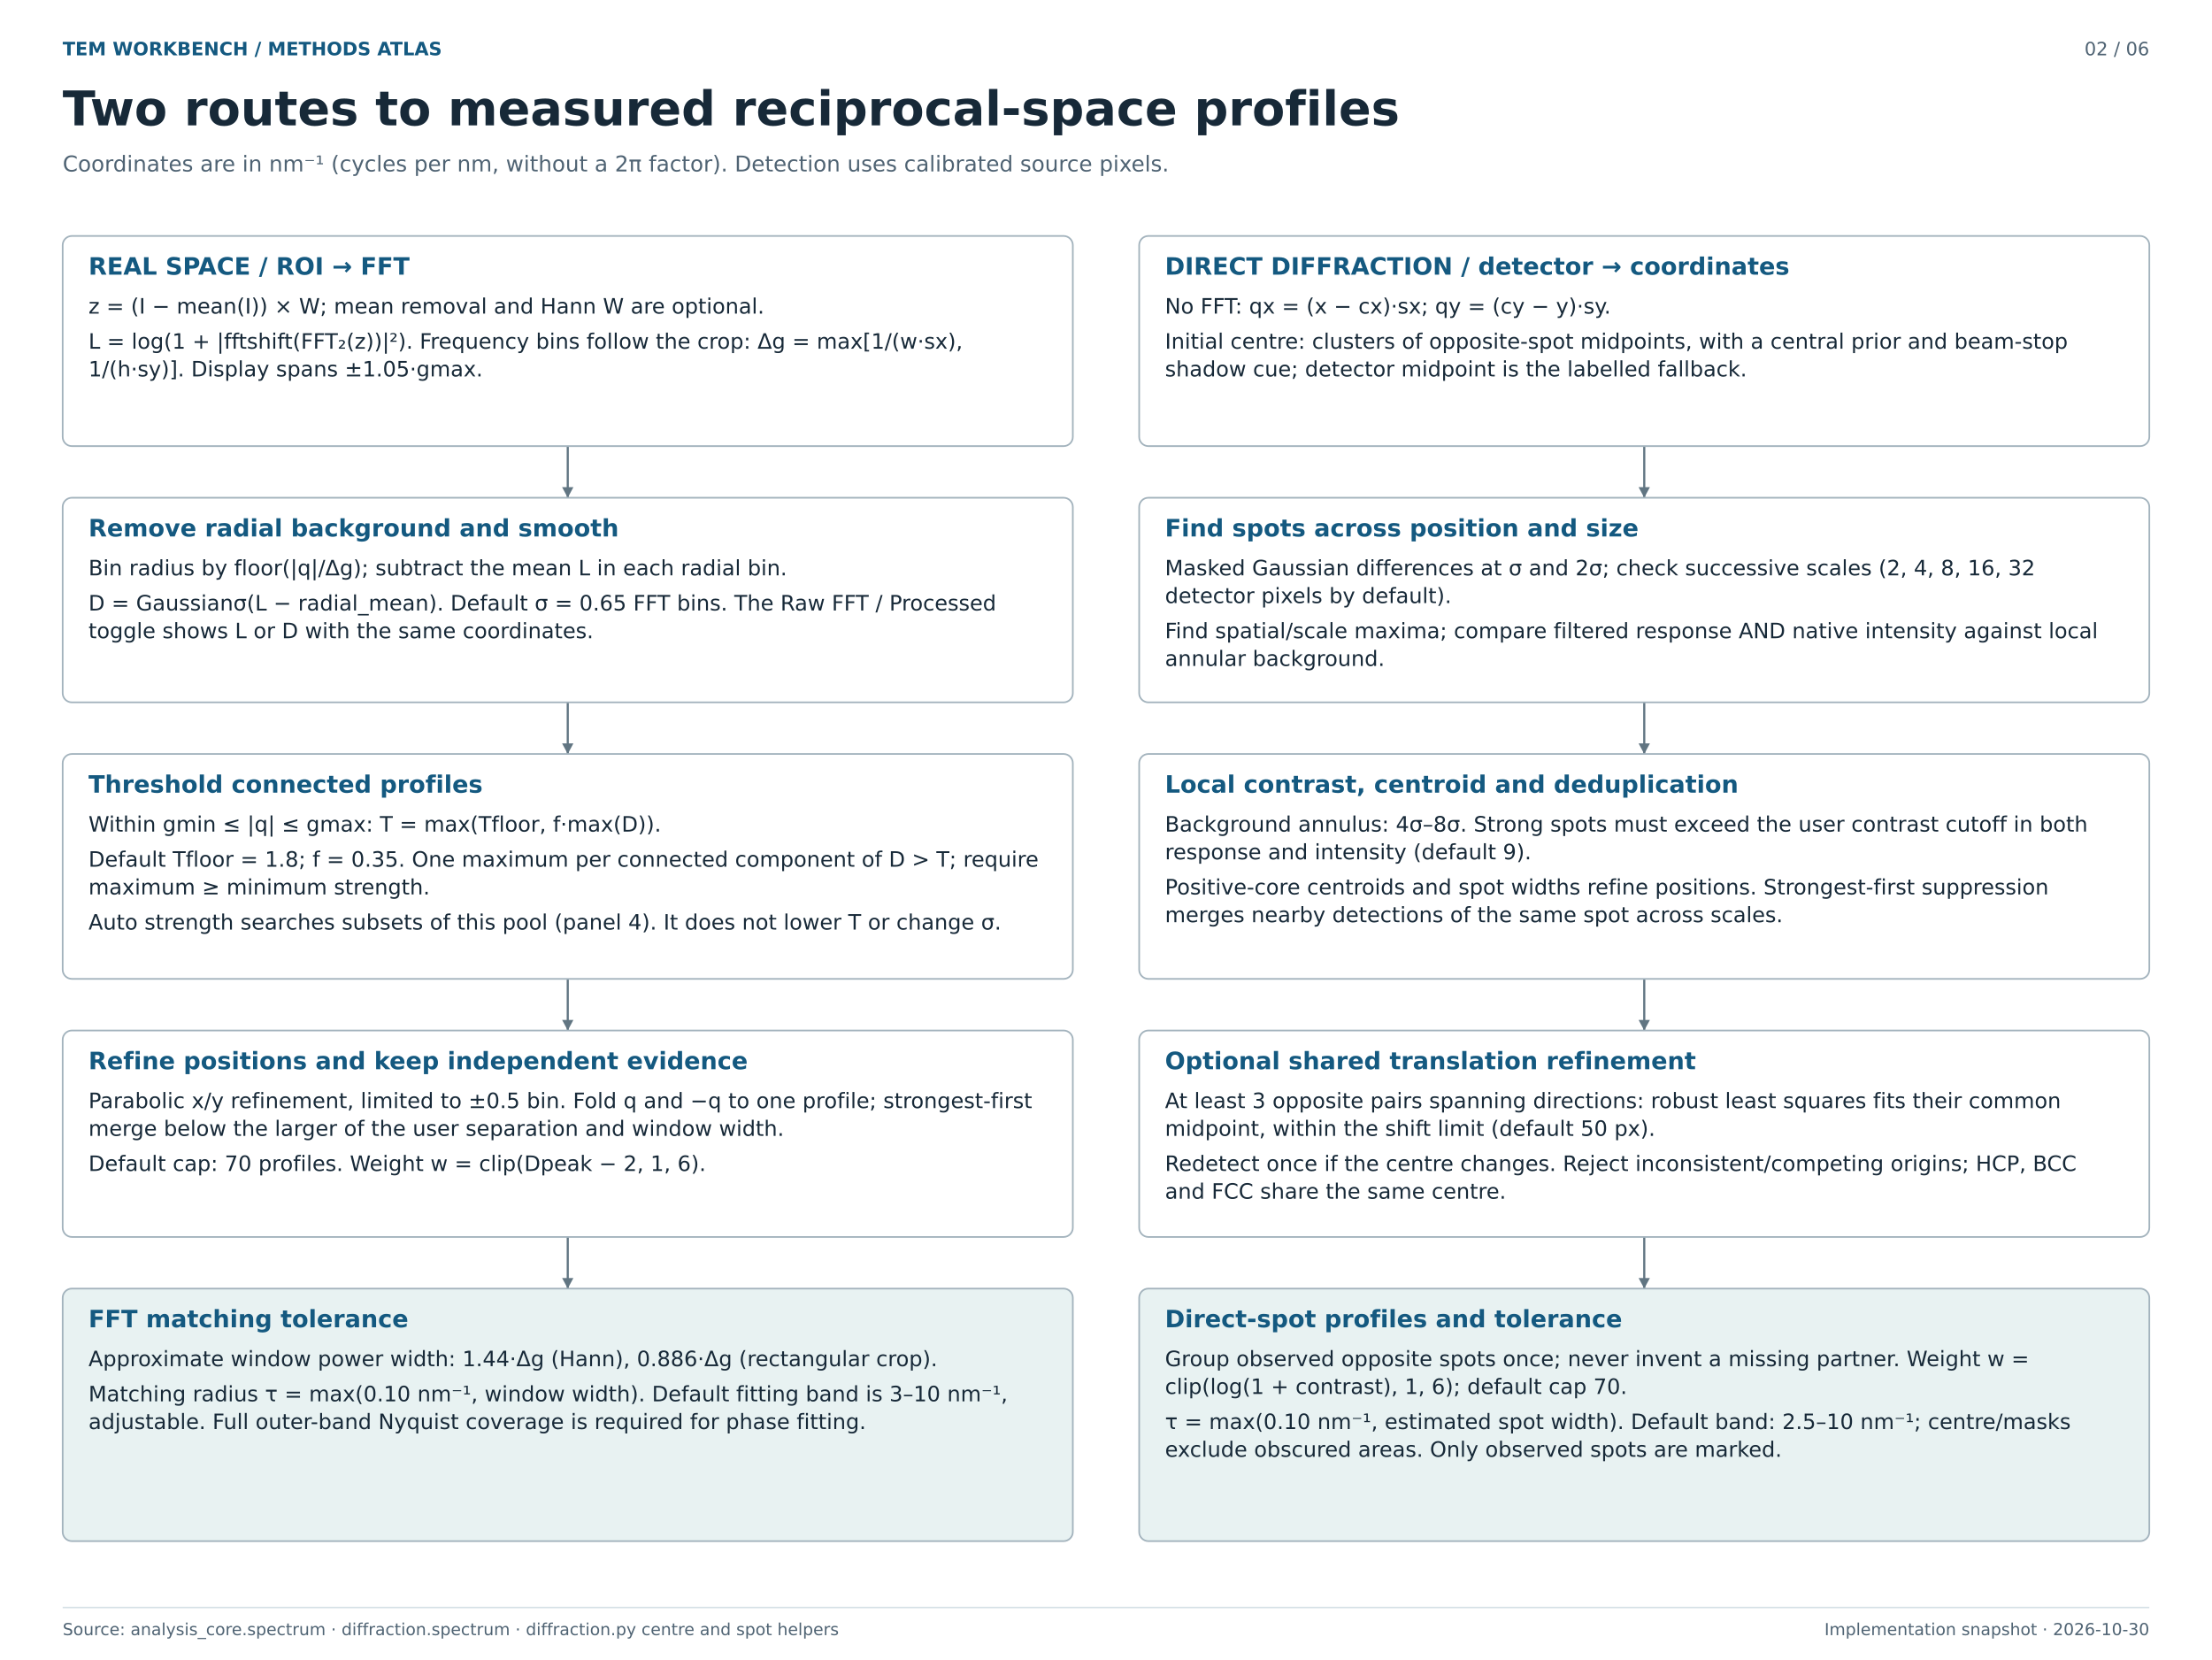
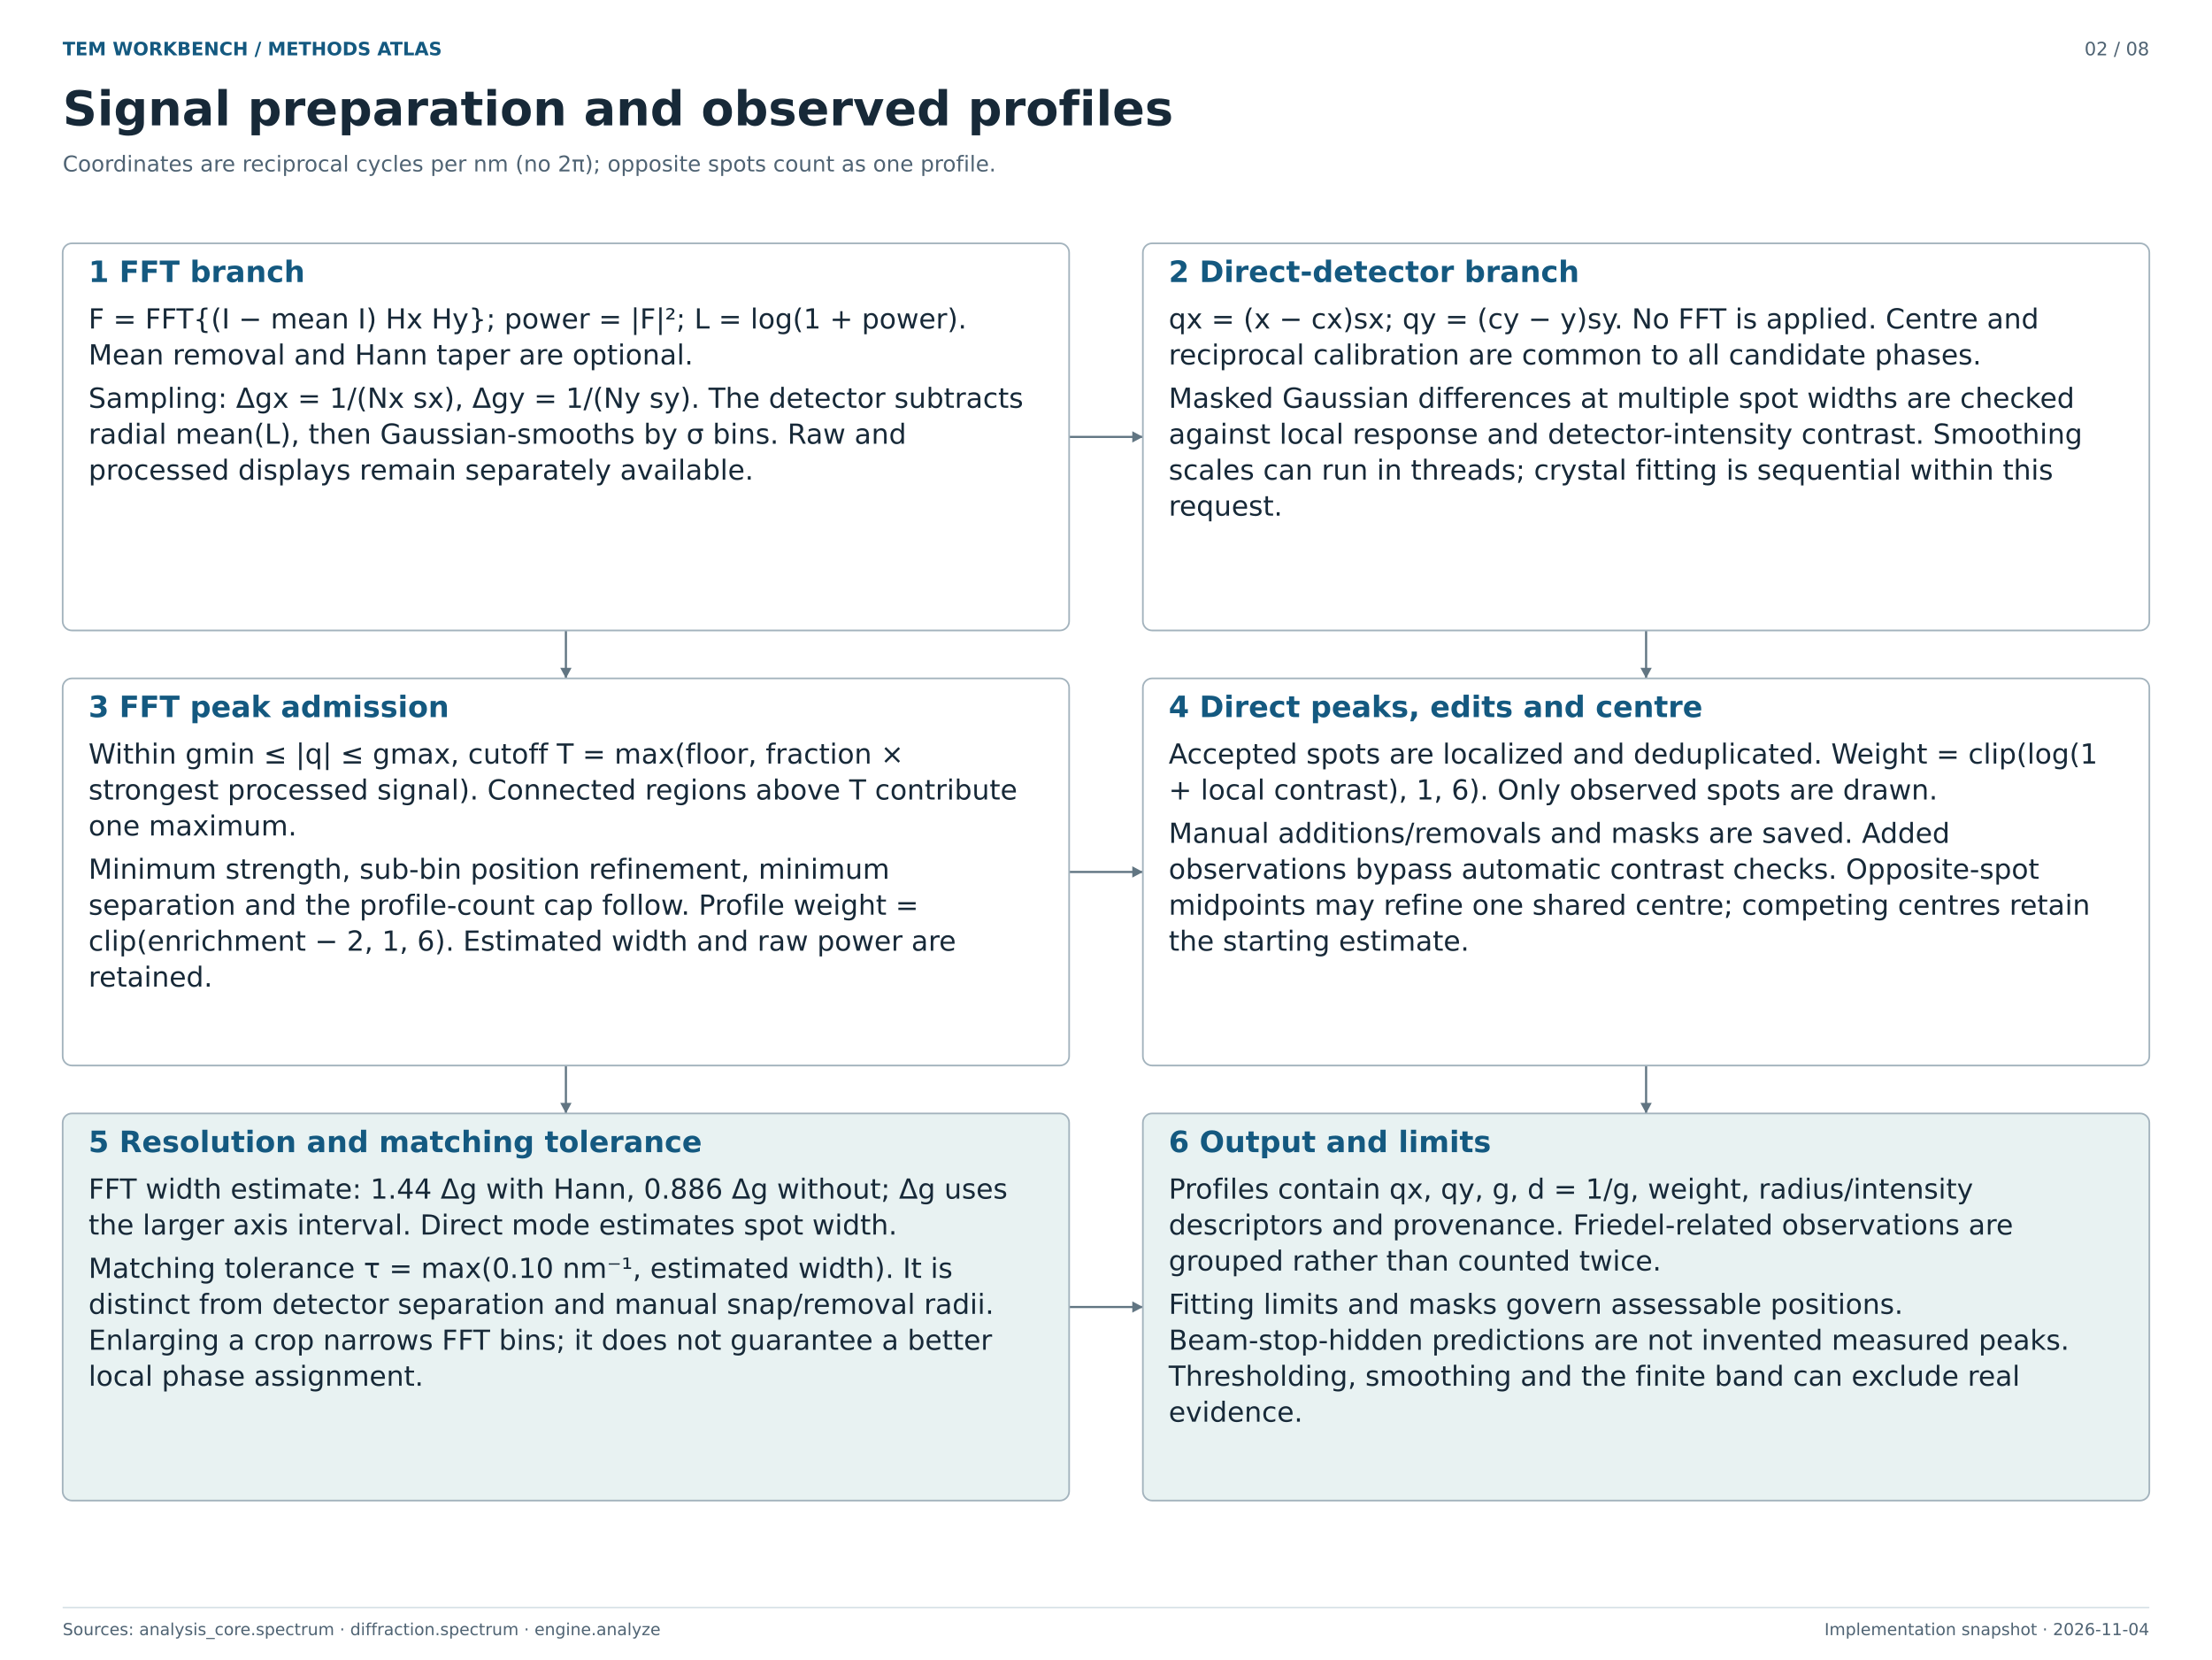
<svg xmlns="http://www.w3.org/2000/svg" width="1200" height="900" preserveAspectRatio="xMinYMin meet" viewBox="0 0 1200 900" version="1.0" fill-rule="evenodd">
  <clipPath id="clip">
    <rect x="0" y="0" width="1200" height="900" />
  </clipPath>
  <g id="group" transform="scale(1,-1) translate(0,-900)" style="clip-path: url(#clip)">
    <g transform="">
      <rect x="0" y="0" width="1200" height="900" style="stroke: rgb(100%,100%,100%); stroke-linecap: butt; stroke-width: 0.9; fill: rgb(100%,100%,100%); fill-rule: evenodd;" />
      <text x="34" y="870" style="font-family: DejaVu Sans, Arial, sans-serif; font-weight: bold; font-size: 10px;fill: rgb(8%,35%,50%); stroke:none;" transform="translate(0,1740) scale(1,-1)">TEM WORKBENCH / METHODS ATLAS</text>
-       <text x="1130.824" y="870" style="font-family: DejaVu Sans, Arial, sans-serif; font-size: 10px;fill: rgb(31%,39%,45%); stroke:none;" transform="translate(0,1740) scale(1,-1)">02 / 06</text>
-       <text x="34" y="832" style="font-family: DejaVu Sans, Arial, sans-serif; font-weight: bold; font-size: 26px;fill: rgb(9%,16%,22%); stroke:none;" transform="translate(0,1664) scale(1,-1)">Two routes to measured reciprocal-space profiles</text>
-       <text x="34" y="807" style="font-family: DejaVu Sans, Arial, sans-serif; font-size: 11.8px;fill: rgb(31%,39%,45%); stroke:none;" transform="translate(0,1614) scale(1,-1)">Coordinates are in nm⁻¹ (cycles per nm, without a 2π factor). Detection uses calibrated source pixels.</text>
-       <polyline points="308 658, 308 630" style="stroke: rgb(38%,46%,51%); stroke-linecap: butt; stroke-width: 1.15; fill: None; fill-rule: evenodd;" />
-       <polygon points="308 630, 304.932 635.73, 311.068 635.73" style="stroke: none; stroke-linecap: butt; stroke-width: 1; fill: rgb(38%,46%,51%); fill-rule: evenodd;" />
-       <polyline points="308 519, 308 491" style="stroke: rgb(38%,46%,51%); stroke-linecap: butt; stroke-width: 1.15; fill: None; fill-rule: evenodd;" />
-       <polygon points="308 491, 304.932 496.73, 311.068 496.73" style="stroke: none; stroke-linecap: butt; stroke-width: 1; fill: rgb(38%,46%,51%); fill-rule: evenodd;" />
-       <polyline points="308 369, 308 341" style="stroke: rgb(38%,46%,51%); stroke-linecap: butt; stroke-width: 1.15; fill: None; fill-rule: evenodd;" />
-       <polygon points="308 341, 304.932 346.73, 311.068 346.73" style="stroke: none; stroke-linecap: butt; stroke-width: 1; fill: rgb(38%,46%,51%); fill-rule: evenodd;" />
-       <polyline points="308 229, 308 201" style="stroke: rgb(38%,46%,51%); stroke-linecap: butt; stroke-width: 1.15; fill: None; fill-rule: evenodd;" />
-       <polygon points="308 201, 304.932 206.73, 311.068 206.73" style="stroke: none; stroke-linecap: butt; stroke-width: 1; fill: rgb(38%,46%,51%); fill-rule: evenodd;" />
-       <polyline points="892 658, 892 630" style="stroke: rgb(38%,46%,51%); stroke-linecap: butt; stroke-width: 1.15; fill: None; fill-rule: evenodd;" />
-       <polygon points="892 630, 888.932 635.73, 895.068 635.73" style="stroke: none; stroke-linecap: butt; stroke-width: 1; fill: rgb(38%,46%,51%); fill-rule: evenodd;" />
-       <polyline points="892 519, 892 491" style="stroke: rgb(38%,46%,51%); stroke-linecap: butt; stroke-width: 1.15; fill: None; fill-rule: evenodd;" />
-       <polygon points="892 491, 888.932 496.73, 895.068 496.73" style="stroke: none; stroke-linecap: butt; stroke-width: 1; fill: rgb(38%,46%,51%); fill-rule: evenodd;" />
-       <polyline points="892 369, 892 341" style="stroke: rgb(38%,46%,51%); stroke-linecap: butt; stroke-width: 1.15; fill: None; fill-rule: evenodd;" />
-       <polygon points="892 341, 888.932 346.73, 895.068 346.73" style="stroke: none; stroke-linecap: butt; stroke-width: 1; fill: rgb(38%,46%,51%); fill-rule: evenodd;" />
-       <polyline points="892 229, 892 201" style="stroke: rgb(38%,46%,51%); stroke-linecap: butt; stroke-width: 1.15; fill: None; fill-rule: evenodd;" />
-       <polygon points="892 201, 888.932 206.73, 895.068 206.73" style="stroke: none; stroke-linecap: butt; stroke-width: 1; fill: rgb(38%,46%,51%); fill-rule: evenodd;" />
-       <rect x="34" y="658" width="548" height="114" rx="5" ry="5" style="stroke: rgb(64%,70%,74%); stroke-linecap: butt; stroke-width: 0.9; fill: rgb(100%,100%,100%); fill-rule: evenodd;" />
-       <text x="48" y="751" style="font-family: DejaVu Sans, Arial, sans-serif; font-weight: bold; font-size: 13px;fill: rgb(8%,35%,50%); stroke:none;" transform="translate(0,1502) scale(1,-1)">REAL SPACE / ROI → FFT</text>
-       <text x="48" y="730.1" style="font-family: DejaVu Sans, Arial, sans-serif; font-size: 11.5px;fill: rgb(9%,16%,22%); stroke:none;" transform="translate(0,1460) scale(1,-1)">z = (I − mean(I)) × W; mean removal and Hann W are optional.</text>
-       <text x="48" y="711.15" style="font-family: DejaVu Sans, Arial, sans-serif; font-size: 11.5px;fill: rgb(9%,16%,22%); stroke:none;" transform="translate(0,1422) scale(1,-1)">L = log(1 + |fftshift(FFT₂(z))|²). Frequency bins follow the crop: Δg = max[1/(w·sx),</text>
-       <text x="48" y="696.2" style="font-family: DejaVu Sans, Arial, sans-serif; font-size: 11.5px;fill: rgb(9%,16%,22%); stroke:none;" transform="translate(0,1392) scale(1,-1)">1/(h·sy)]. Display spans ±1.05·gmax.</text>
-       <rect x="618" y="658" width="548" height="114" rx="5" ry="5" style="stroke: rgb(64%,70%,74%); stroke-linecap: butt; stroke-width: 0.9; fill: rgb(100%,100%,100%); fill-rule: evenodd;" />
-       <text x="632" y="751" style="font-family: DejaVu Sans, Arial, sans-serif; font-weight: bold; font-size: 13px;fill: rgb(8%,35%,50%); stroke:none;" transform="translate(0,1502) scale(1,-1)">DIRECT DIFFRACTION / detector → coordinates</text>
-       <text x="632" y="730.1" style="font-family: DejaVu Sans, Arial, sans-serif; font-size: 11.5px;fill: rgb(9%,16%,22%); stroke:none;" transform="translate(0,1460) scale(1,-1)">No FFT: qx = (x − cx)·sx; qy = (cy − y)·sy.</text>
-       <text x="632" y="711.15" style="font-family: DejaVu Sans, Arial, sans-serif; font-size: 11.5px;fill: rgb(9%,16%,22%); stroke:none;" transform="translate(0,1422) scale(1,-1)">Initial centre: clusters of opposite-spot midpoints, with a central prior and beam-stop</text>
-       <text x="632" y="696.2" style="font-family: DejaVu Sans, Arial, sans-serif; font-size: 11.5px;fill: rgb(9%,16%,22%); stroke:none;" transform="translate(0,1392) scale(1,-1)">shadow cue; detector midpoint is the labelled fallback.</text>
-       <rect x="34" y="519" width="548" height="111" rx="5" ry="5" style="stroke: rgb(64%,70%,74%); stroke-linecap: butt; stroke-width: 0.9; fill: rgb(100%,100%,100%); fill-rule: evenodd;" />
-       <text x="48" y="609" style="font-family: DejaVu Sans, Arial, sans-serif; font-weight: bold; font-size: 13px;fill: rgb(8%,35%,50%); stroke:none;" transform="translate(0,1218) scale(1,-1)">Remove radial background and smooth</text>
-       <text x="48" y="588.1" style="font-family: DejaVu Sans, Arial, sans-serif; font-size: 11.5px;fill: rgb(9%,16%,22%); stroke:none;" transform="translate(0,1176) scale(1,-1)">Bin radius by floor(|q|/Δg); subtract the mean L in each radial bin.</text>
-       <text x="48" y="569.15" style="font-family: DejaVu Sans, Arial, sans-serif; font-size: 11.5px;fill: rgb(9%,16%,22%); stroke:none;" transform="translate(0,1138) scale(1,-1)">D = Gaussianσ(L − radial_mean). Default σ = 0.65 FFT bins. The Raw FFT / Processed</text>
-       <text x="48" y="554.2" style="font-family: DejaVu Sans, Arial, sans-serif; font-size: 11.5px;fill: rgb(9%,16%,22%); stroke:none;" transform="translate(0,1108) scale(1,-1)">toggle shows L or D with the same coordinates.</text>
-       <rect x="618" y="519" width="548" height="111" rx="5" ry="5" style="stroke: rgb(64%,70%,74%); stroke-linecap: butt; stroke-width: 0.9; fill: rgb(100%,100%,100%); fill-rule: evenodd;" />
-       <text x="632" y="609" style="font-family: DejaVu Sans, Arial, sans-serif; font-weight: bold; font-size: 13px;fill: rgb(8%,35%,50%); stroke:none;" transform="translate(0,1218) scale(1,-1)">Find spots across position and size</text>
-       <text x="632" y="588.1" style="font-family: DejaVu Sans, Arial, sans-serif; font-size: 11.5px;fill: rgb(9%,16%,22%); stroke:none;" transform="translate(0,1176) scale(1,-1)">Masked Gaussian differences at σ and 2σ; check successive scales (2, 4, 8, 16, 32</text>
-       <text x="632" y="573.15" style="font-family: DejaVu Sans, Arial, sans-serif; font-size: 11.5px;fill: rgb(9%,16%,22%); stroke:none;" transform="translate(0,1146) scale(1,-1)">detector pixels by default).</text>
-       <text x="632" y="554.2" style="font-family: DejaVu Sans, Arial, sans-serif; font-size: 11.5px;fill: rgb(9%,16%,22%); stroke:none;" transform="translate(0,1108) scale(1,-1)">Find spatial/scale maxima; compare filtered response AND native intensity against local</text>
-       <text x="632" y="539.25" style="font-family: DejaVu Sans, Arial, sans-serif; font-size: 11.5px;fill: rgb(9%,16%,22%); stroke:none;" transform="translate(0,1078) scale(1,-1)">annular background.</text>
-       <rect x="34" y="369" width="548" height="122" rx="5" ry="5" style="stroke: rgb(64%,70%,74%); stroke-linecap: butt; stroke-width: 0.9; fill: rgb(100%,100%,100%); fill-rule: evenodd;" />
-       <text x="48" y="470" style="font-family: DejaVu Sans, Arial, sans-serif; font-weight: bold; font-size: 13px;fill: rgb(8%,35%,50%); stroke:none;" transform="translate(0,940) scale(1,-1)">Threshold connected profiles</text>
-       <text x="48" y="449.1" style="font-family: DejaVu Sans, Arial, sans-serif; font-size: 11.5px;fill: rgb(9%,16%,22%); stroke:none;" transform="translate(0,898) scale(1,-1)">Within gmin ≤ |q| ≤ gmax: T = max(Tfloor, f·max(D)).</text>
-       <text x="48" y="430.15" style="font-family: DejaVu Sans, Arial, sans-serif; font-size: 11.5px;fill: rgb(9%,16%,22%); stroke:none;" transform="translate(0,860) scale(1,-1)">Default Tfloor = 1.8; f = 0.35. One maximum per connected component of D &gt; T; require</text>
-       <text x="48" y="415.2" style="font-family: DejaVu Sans, Arial, sans-serif; font-size: 11.5px;fill: rgb(9%,16%,22%); stroke:none;" transform="translate(0,830) scale(1,-1)">maximum ≥ minimum strength.</text>
-       <text x="48" y="396.25" style="font-family: DejaVu Sans, Arial, sans-serif; font-size: 11.5px;fill: rgb(9%,16%,22%); stroke:none;" transform="translate(0,792) scale(1,-1)">Auto strength searches subsets of this pool (panel 4). It does not lower T or change σ.</text>
-       <rect x="618" y="369" width="548" height="122" rx="5" ry="5" style="stroke: rgb(64%,70%,74%); stroke-linecap: butt; stroke-width: 0.9; fill: rgb(100%,100%,100%); fill-rule: evenodd;" />
-       <text x="632" y="470" style="font-family: DejaVu Sans, Arial, sans-serif; font-weight: bold; font-size: 13px;fill: rgb(8%,35%,50%); stroke:none;" transform="translate(0,940) scale(1,-1)">Local contrast, centroid and deduplication</text>
-       <text x="632" y="449.1" style="font-family: DejaVu Sans, Arial, sans-serif; font-size: 11.5px;fill: rgb(9%,16%,22%); stroke:none;" transform="translate(0,898) scale(1,-1)">Background annulus: 4σ–8σ. Strong spots must exceed the user contrast cutoff in both</text>
-       <text x="632" y="434.15" style="font-family: DejaVu Sans, Arial, sans-serif; font-size: 11.5px;fill: rgb(9%,16%,22%); stroke:none;" transform="translate(0,868) scale(1,-1)">response and intensity (default 9).</text>
-       <text x="632" y="415.2" style="font-family: DejaVu Sans, Arial, sans-serif; font-size: 11.5px;fill: rgb(9%,16%,22%); stroke:none;" transform="translate(0,830) scale(1,-1)">Positive-core centroids and spot widths refine positions. Strongest-first suppression</text>
-       <text x="632" y="400.25" style="font-family: DejaVu Sans, Arial, sans-serif; font-size: 11.5px;fill: rgb(9%,16%,22%); stroke:none;" transform="translate(0,800) scale(1,-1)">merges nearby detections of the same spot across scales.</text>
-       <rect x="34" y="229" width="548" height="112" rx="5" ry="5" style="stroke: rgb(64%,70%,74%); stroke-linecap: butt; stroke-width: 0.9; fill: rgb(100%,100%,100%); fill-rule: evenodd;" />
-       <text x="48" y="320" style="font-family: DejaVu Sans, Arial, sans-serif; font-weight: bold; font-size: 13px;fill: rgb(8%,35%,50%); stroke:none;" transform="translate(0,640) scale(1,-1)">Refine positions and keep independent evidence</text>
-       <text x="48" y="299.1" style="font-family: DejaVu Sans, Arial, sans-serif; font-size: 11.5px;fill: rgb(9%,16%,22%); stroke:none;" transform="translate(0,598) scale(1,-1)">Parabolic x/y refinement, limited to ±0.5 bin. Fold q and −q to one profile; strongest-first</text>
-       <text x="48" y="284.15" style="font-family: DejaVu Sans, Arial, sans-serif; font-size: 11.5px;fill: rgb(9%,16%,22%); stroke:none;" transform="translate(0,568) scale(1,-1)">merge below the larger of the user separation and window width.</text>
-       <text x="48" y="265.2" style="font-family: DejaVu Sans, Arial, sans-serif; font-size: 11.5px;fill: rgb(9%,16%,22%); stroke:none;" transform="translate(0,530) scale(1,-1)">Default cap: 70 profiles. Weight w = clip(Dpeak − 2, 1, 6).</text>
-       <rect x="618" y="229" width="548" height="112" rx="5" ry="5" style="stroke: rgb(64%,70%,74%); stroke-linecap: butt; stroke-width: 0.9; fill: rgb(100%,100%,100%); fill-rule: evenodd;" />
-       <text x="632" y="320" style="font-family: DejaVu Sans, Arial, sans-serif; font-weight: bold; font-size: 13px;fill: rgb(8%,35%,50%); stroke:none;" transform="translate(0,640) scale(1,-1)">Optional shared translation refinement</text>
-       <text x="632" y="299.1" style="font-family: DejaVu Sans, Arial, sans-serif; font-size: 11.5px;fill: rgb(9%,16%,22%); stroke:none;" transform="translate(0,598) scale(1,-1)">At least 3 opposite pairs spanning directions: robust least squares fits their common</text>
-       <text x="632" y="284.15" style="font-family: DejaVu Sans, Arial, sans-serif; font-size: 11.5px;fill: rgb(9%,16%,22%); stroke:none;" transform="translate(0,568) scale(1,-1)">midpoint, within the shift limit (default 50 px).</text>
-       <text x="632" y="265.2" style="font-family: DejaVu Sans, Arial, sans-serif; font-size: 11.5px;fill: rgb(9%,16%,22%); stroke:none;" transform="translate(0,530) scale(1,-1)">Redetect once if the centre changes. Reject inconsistent/competing origins; HCP, BCC</text>
-       <text x="632" y="250.25" style="font-family: DejaVu Sans, Arial, sans-serif; font-size: 11.5px;fill: rgb(9%,16%,22%); stroke:none;" transform="translate(0,500) scale(1,-1)">and FCC share the same centre.</text>
-       <rect x="34" y="64" width="548" height="137" rx="5" ry="5" style="stroke: rgb(64%,70%,74%); stroke-linecap: butt; stroke-width: 0.9; fill: rgb(91%,95%,95%); fill-rule: evenodd;" />
-       <text x="48" y="180" style="font-family: DejaVu Sans, Arial, sans-serif; font-weight: bold; font-size: 13px;fill: rgb(8%,35%,50%); stroke:none;" transform="translate(0,360) scale(1,-1)">FFT matching tolerance</text>
-       <text x="48" y="159.1" style="font-family: DejaVu Sans, Arial, sans-serif; font-size: 11.5px;fill: rgb(9%,16%,22%); stroke:none;" transform="translate(0,318) scale(1,-1)">Approximate window power width: 1.44·Δg (Hann), 0.886·Δg (rectangular crop).</text>
-       <text x="48" y="140.15" style="font-family: DejaVu Sans, Arial, sans-serif; font-size: 11.5px;fill: rgb(9%,16%,22%); stroke:none;" transform="translate(0,280) scale(1,-1)">Matching radius τ = max(0.10 nm⁻¹, window width). Default fitting band is 3–10 nm⁻¹,</text>
-       <text x="48" y="125.2" style="font-family: DejaVu Sans, Arial, sans-serif; font-size: 11.5px;fill: rgb(9%,16%,22%); stroke:none;" transform="translate(0,250) scale(1,-1)">adjustable. Full outer-band Nyquist coverage is required for phase fitting.</text>
-       <rect x="618" y="64" width="548" height="137" rx="5" ry="5" style="stroke: rgb(64%,70%,74%); stroke-linecap: butt; stroke-width: 0.9; fill: rgb(91%,95%,95%); fill-rule: evenodd;" />
-       <text x="632" y="180" style="font-family: DejaVu Sans, Arial, sans-serif; font-weight: bold; font-size: 13px;fill: rgb(8%,35%,50%); stroke:none;" transform="translate(0,360) scale(1,-1)">Direct-spot profiles and tolerance</text>
-       <text x="632" y="159.1" style="font-family: DejaVu Sans, Arial, sans-serif; font-size: 11.5px;fill: rgb(9%,16%,22%); stroke:none;" transform="translate(0,318) scale(1,-1)">Group observed opposite spots once; never invent a missing partner. Weight w =</text>
-       <text x="632" y="144.15" style="font-family: DejaVu Sans, Arial, sans-serif; font-size: 11.5px;fill: rgb(9%,16%,22%); stroke:none;" transform="translate(0,288) scale(1,-1)">clip(log(1 + contrast), 1, 6); default cap 70.</text>
-       <text x="632" y="125.2" style="font-family: DejaVu Sans, Arial, sans-serif; font-size: 11.5px;fill: rgb(9%,16%,22%); stroke:none;" transform="translate(0,250) scale(1,-1)">τ = max(0.10 nm⁻¹, estimated spot width). Default band: 2.5–10 nm⁻¹; centre/masks</text>
-       <text x="632" y="110.25" style="font-family: DejaVu Sans, Arial, sans-serif; font-size: 11.5px;fill: rgb(9%,16%,22%); stroke:none;" transform="translate(0,220) scale(1,-1)">exclude obscured areas. Only observed spots are marked.</text>
+       <text x="1130.824" y="870" style="font-family: DejaVu Sans, Arial, sans-serif; font-size: 10px;fill: rgb(31%,39%,45%); stroke:none;" transform="translate(0,1740) scale(1,-1)">02 / 08</text>
+       <text x="34" y="832" style="font-family: DejaVu Sans, Arial, sans-serif; font-weight: bold; font-size: 26px;fill: rgb(9%,16%,22%); stroke:none;" transform="translate(0,1664) scale(1,-1)">Signal preparation and observed profiles</text>
+       <text x="34" y="807" style="font-family: DejaVu Sans, Arial, sans-serif; font-size: 11.8px;fill: rgb(31%,39%,45%); stroke:none;" transform="translate(0,1614) scale(1,-1)">Coordinates are reciprocal cycles per nm (no 2π); opposite spots count as one profile.</text>
+       <polyline points="580 663, 620 663" style="stroke: rgb(38%,46%,51%); stroke-linecap: butt; stroke-width: 1.15; fill: None; fill-rule: evenodd;" />
+       <polygon points="620 663, 614.27 659.932, 614.27 666.068" style="stroke: none; stroke-linecap: butt; stroke-width: 1; fill: rgb(38%,46%,51%); fill-rule: evenodd;" />
+       <polyline points="580 427, 620 427" style="stroke: rgb(38%,46%,51%); stroke-linecap: butt; stroke-width: 1.15; fill: None; fill-rule: evenodd;" />
+       <polygon points="620 427, 614.27 423.932, 614.27 430.068" style="stroke: none; stroke-linecap: butt; stroke-width: 1; fill: rgb(38%,46%,51%); fill-rule: evenodd;" />
+       <polyline points="580 191, 620 191" style="stroke: rgb(38%,46%,51%); stroke-linecap: butt; stroke-width: 1.15; fill: None; fill-rule: evenodd;" />
+       <polygon points="620 191, 614.27 187.932, 614.27 194.068" style="stroke: none; stroke-linecap: butt; stroke-width: 1; fill: rgb(38%,46%,51%); fill-rule: evenodd;" />
+       <polyline points="307 558, 307 532" style="stroke: rgb(38%,46%,51%); stroke-linecap: butt; stroke-width: 1.15; fill: None; fill-rule: evenodd;" />
+       <polygon points="307 532, 303.932 537.73, 310.068 537.73" style="stroke: none; stroke-linecap: butt; stroke-width: 1; fill: rgb(38%,46%,51%); fill-rule: evenodd;" />
+       <polyline points="307 322, 307 296" style="stroke: rgb(38%,46%,51%); stroke-linecap: butt; stroke-width: 1.15; fill: None; fill-rule: evenodd;" />
+       <polygon points="307 296, 303.932 301.73, 310.068 301.73" style="stroke: none; stroke-linecap: butt; stroke-width: 1; fill: rgb(38%,46%,51%); fill-rule: evenodd;" />
+       <polyline points="893 558, 893 532" style="stroke: rgb(38%,46%,51%); stroke-linecap: butt; stroke-width: 1.15; fill: None; fill-rule: evenodd;" />
+       <polygon points="893 532, 889.932 537.73, 896.068 537.73" style="stroke: none; stroke-linecap: butt; stroke-width: 1; fill: rgb(38%,46%,51%); fill-rule: evenodd;" />
+       <polyline points="893 322, 893 296" style="stroke: rgb(38%,46%,51%); stroke-linecap: butt; stroke-width: 1.15; fill: None; fill-rule: evenodd;" />
+       <polygon points="893 296, 889.932 301.73, 896.068 301.73" style="stroke: none; stroke-linecap: butt; stroke-width: 1; fill: rgb(38%,46%,51%); fill-rule: evenodd;" />
+       <rect x="34" y="558" width="546" height="210" rx="5" ry="5" style="stroke: rgb(64%,70%,74%); stroke-linecap: butt; stroke-width: 0.9; fill: rgb(100%,100%,100%); fill-rule: evenodd;" />
+       <text x="48" y="747" style="font-family: DejaVu Sans, Arial, sans-serif; font-weight: bold; font-size: 16px;fill: rgb(8%,35%,50%); stroke:none;" transform="translate(0,1494) scale(1,-1)">1 FFT branch</text>
+       <text x="48" y="722.2" style="font-family: DejaVu Sans, Arial, sans-serif; font-size: 15px;fill: rgb(9%,16%,22%); stroke:none;" transform="translate(0,1444) scale(1,-1)">F = FFT{(I − mean I) Hx Hy}; power = |F|²; L = log(1 + power).</text>
+       <text x="48" y="702.7" style="font-family: DejaVu Sans, Arial, sans-serif; font-size: 15px;fill: rgb(9%,16%,22%); stroke:none;" transform="translate(0,1405) scale(1,-1)">Mean removal and Hann taper are optional.</text>
+       <text x="48" y="679.2" style="font-family: DejaVu Sans, Arial, sans-serif; font-size: 15px;fill: rgb(9%,16%,22%); stroke:none;" transform="translate(0,1358) scale(1,-1)">Sampling: Δgx = 1/(Nx sx), Δgy = 1/(Ny sy). The detector subtracts</text>
+       <text x="48" y="659.7" style="font-family: DejaVu Sans, Arial, sans-serif; font-size: 15px;fill: rgb(9%,16%,22%); stroke:none;" transform="translate(0,1319) scale(1,-1)">radial mean(L), then Gaussian-smooths by σ bins. Raw and</text>
+       <text x="48" y="640.2" style="font-family: DejaVu Sans, Arial, sans-serif; font-size: 15px;fill: rgb(9%,16%,22%); stroke:none;" transform="translate(0,1280) scale(1,-1)">processed displays remain separately available.</text>
+       <rect x="620" y="558" width="546" height="210" rx="5" ry="5" style="stroke: rgb(64%,70%,74%); stroke-linecap: butt; stroke-width: 0.9; fill: rgb(100%,100%,100%); fill-rule: evenodd;" />
+       <text x="634" y="747" style="font-family: DejaVu Sans, Arial, sans-serif; font-weight: bold; font-size: 16px;fill: rgb(8%,35%,50%); stroke:none;" transform="translate(0,1494) scale(1,-1)">2 Direct-detector branch</text>
+       <text x="634" y="722.2" style="font-family: DejaVu Sans, Arial, sans-serif; font-size: 15px;fill: rgb(9%,16%,22%); stroke:none;" transform="translate(0,1444) scale(1,-1)">qx = (x − cx)sx; qy = (cy − y)sy. No FFT is applied. Centre and</text>
+       <text x="634" y="702.7" style="font-family: DejaVu Sans, Arial, sans-serif; font-size: 15px;fill: rgb(9%,16%,22%); stroke:none;" transform="translate(0,1405) scale(1,-1)">reciprocal calibration are common to all candidate phases.</text>
+       <text x="634" y="679.2" style="font-family: DejaVu Sans, Arial, sans-serif; font-size: 15px;fill: rgb(9%,16%,22%); stroke:none;" transform="translate(0,1358) scale(1,-1)">Masked Gaussian differences at multiple spot widths are checked</text>
+       <text x="634" y="659.7" style="font-family: DejaVu Sans, Arial, sans-serif; font-size: 15px;fill: rgb(9%,16%,22%); stroke:none;" transform="translate(0,1319) scale(1,-1)">against local response and detector-intensity contrast. Smoothing</text>
+       <text x="634" y="640.2" style="font-family: DejaVu Sans, Arial, sans-serif; font-size: 15px;fill: rgb(9%,16%,22%); stroke:none;" transform="translate(0,1280) scale(1,-1)">scales can run in threads; crystal fitting is sequential within this</text>
+       <text x="634" y="620.7" style="font-family: DejaVu Sans, Arial, sans-serif; font-size: 15px;fill: rgb(9%,16%,22%); stroke:none;" transform="translate(0,1241) scale(1,-1)">request.</text>
+       <rect x="34" y="322" width="546" height="210" rx="5" ry="5" style="stroke: rgb(64%,70%,74%); stroke-linecap: butt; stroke-width: 0.9; fill: rgb(100%,100%,100%); fill-rule: evenodd;" />
+       <text x="48" y="511" style="font-family: DejaVu Sans, Arial, sans-serif; font-weight: bold; font-size: 16px;fill: rgb(8%,35%,50%); stroke:none;" transform="translate(0,1022) scale(1,-1)">3 FFT peak admission</text>
+       <text x="48" y="486.2" style="font-family: DejaVu Sans, Arial, sans-serif; font-size: 15px;fill: rgb(9%,16%,22%); stroke:none;" transform="translate(0,972) scale(1,-1)">Within gmin ≤ |q| ≤ gmax, cutoff T = max(floor, fraction ×</text>
+       <text x="48" y="466.7" style="font-family: DejaVu Sans, Arial, sans-serif; font-size: 15px;fill: rgb(9%,16%,22%); stroke:none;" transform="translate(0,933) scale(1,-1)">strongest processed signal). Connected regions above T contribute</text>
+       <text x="48" y="447.2" style="font-family: DejaVu Sans, Arial, sans-serif; font-size: 15px;fill: rgb(9%,16%,22%); stroke:none;" transform="translate(0,894) scale(1,-1)">one maximum.</text>
+       <text x="48" y="423.7" style="font-family: DejaVu Sans, Arial, sans-serif; font-size: 15px;fill: rgb(9%,16%,22%); stroke:none;" transform="translate(0,847) scale(1,-1)">Minimum strength, sub-bin position refinement, minimum</text>
+       <text x="48" y="404.2" style="font-family: DejaVu Sans, Arial, sans-serif; font-size: 15px;fill: rgb(9%,16%,22%); stroke:none;" transform="translate(0,808) scale(1,-1)">separation and the profile-count cap follow. Profile weight =</text>
+       <text x="48" y="384.7" style="font-family: DejaVu Sans, Arial, sans-serif; font-size: 15px;fill: rgb(9%,16%,22%); stroke:none;" transform="translate(0,769) scale(1,-1)">clip(enrichment − 2, 1, 6). Estimated width and raw power are</text>
+       <text x="48" y="365.2" style="font-family: DejaVu Sans, Arial, sans-serif; font-size: 15px;fill: rgb(9%,16%,22%); stroke:none;" transform="translate(0,730) scale(1,-1)">retained.</text>
+       <rect x="620" y="322" width="546" height="210" rx="5" ry="5" style="stroke: rgb(64%,70%,74%); stroke-linecap: butt; stroke-width: 0.9; fill: rgb(100%,100%,100%); fill-rule: evenodd;" />
+       <text x="634" y="511" style="font-family: DejaVu Sans, Arial, sans-serif; font-weight: bold; font-size: 16px;fill: rgb(8%,35%,50%); stroke:none;" transform="translate(0,1022) scale(1,-1)">4 Direct peaks, edits and centre</text>
+       <text x="634" y="486.2" style="font-family: DejaVu Sans, Arial, sans-serif; font-size: 15px;fill: rgb(9%,16%,22%); stroke:none;" transform="translate(0,972) scale(1,-1)">Accepted spots are localized and deduplicated. Weight = clip(log(1</text>
+       <text x="634" y="466.7" style="font-family: DejaVu Sans, Arial, sans-serif; font-size: 15px;fill: rgb(9%,16%,22%); stroke:none;" transform="translate(0,933) scale(1,-1)">+ local contrast), 1, 6). Only observed spots are drawn.</text>
+       <text x="634" y="443.2" style="font-family: DejaVu Sans, Arial, sans-serif; font-size: 15px;fill: rgb(9%,16%,22%); stroke:none;" transform="translate(0,886) scale(1,-1)">Manual additions/removals and masks are saved. Added</text>
+       <text x="634" y="423.7" style="font-family: DejaVu Sans, Arial, sans-serif; font-size: 15px;fill: rgb(9%,16%,22%); stroke:none;" transform="translate(0,847) scale(1,-1)">observations bypass automatic contrast checks. Opposite-spot</text>
+       <text x="634" y="404.2" style="font-family: DejaVu Sans, Arial, sans-serif; font-size: 15px;fill: rgb(9%,16%,22%); stroke:none;" transform="translate(0,808) scale(1,-1)">midpoints may refine one shared centre; competing centres retain</text>
+       <text x="634" y="384.7" style="font-family: DejaVu Sans, Arial, sans-serif; font-size: 15px;fill: rgb(9%,16%,22%); stroke:none;" transform="translate(0,769) scale(1,-1)">the starting estimate.</text>
+       <rect x="34" y="86" width="546" height="210" rx="5" ry="5" style="stroke: rgb(64%,70%,74%); stroke-linecap: butt; stroke-width: 0.9; fill: rgb(91%,95%,95%); fill-rule: evenodd;" />
+       <text x="48" y="275" style="font-family: DejaVu Sans, Arial, sans-serif; font-weight: bold; font-size: 16px;fill: rgb(8%,35%,50%); stroke:none;" transform="translate(0,550) scale(1,-1)">5 Resolution and matching tolerance</text>
+       <text x="48" y="250.2" style="font-family: DejaVu Sans, Arial, sans-serif; font-size: 15px;fill: rgb(9%,16%,22%); stroke:none;" transform="translate(0,500) scale(1,-1)">FFT width estimate: 1.44 Δg with Hann, 0.886 Δg without; Δg uses</text>
+       <text x="48" y="230.7" style="font-family: DejaVu Sans, Arial, sans-serif; font-size: 15px;fill: rgb(9%,16%,22%); stroke:none;" transform="translate(0,461) scale(1,-1)">the larger axis interval. Direct mode estimates spot width.</text>
+       <text x="48" y="207.2" style="font-family: DejaVu Sans, Arial, sans-serif; font-size: 15px;fill: rgb(9%,16%,22%); stroke:none;" transform="translate(0,414) scale(1,-1)">Matching tolerance τ = max(0.10 nm⁻¹, estimated width). It is</text>
+       <text x="48" y="187.7" style="font-family: DejaVu Sans, Arial, sans-serif; font-size: 15px;fill: rgb(9%,16%,22%); stroke:none;" transform="translate(0,375) scale(1,-1)">distinct from detector separation and manual snap/removal radii.</text>
+       <text x="48" y="168.2" style="font-family: DejaVu Sans, Arial, sans-serif; font-size: 15px;fill: rgb(9%,16%,22%); stroke:none;" transform="translate(0,336) scale(1,-1)">Enlarging a crop narrows FFT bins; it does not guarantee a better</text>
+       <text x="48" y="148.7" style="font-family: DejaVu Sans, Arial, sans-serif; font-size: 15px;fill: rgb(9%,16%,22%); stroke:none;" transform="translate(0,297) scale(1,-1)">local phase assignment.</text>
+       <rect x="620" y="86" width="546" height="210" rx="5" ry="5" style="stroke: rgb(64%,70%,74%); stroke-linecap: butt; stroke-width: 0.9; fill: rgb(91%,95%,95%); fill-rule: evenodd;" />
+       <text x="634" y="275" style="font-family: DejaVu Sans, Arial, sans-serif; font-weight: bold; font-size: 16px;fill: rgb(8%,35%,50%); stroke:none;" transform="translate(0,550) scale(1,-1)">6 Output and limits</text>
+       <text x="634" y="250.2" style="font-family: DejaVu Sans, Arial, sans-serif; font-size: 15px;fill: rgb(9%,16%,22%); stroke:none;" transform="translate(0,500) scale(1,-1)">Profiles contain qx, qy, g, d = 1/g, weight, radius/intensity</text>
+       <text x="634" y="230.7" style="font-family: DejaVu Sans, Arial, sans-serif; font-size: 15px;fill: rgb(9%,16%,22%); stroke:none;" transform="translate(0,461) scale(1,-1)">descriptors and provenance. Friedel-related observations are</text>
+       <text x="634" y="211.2" style="font-family: DejaVu Sans, Arial, sans-serif; font-size: 15px;fill: rgb(9%,16%,22%); stroke:none;" transform="translate(0,422) scale(1,-1)">grouped rather than counted twice.</text>
+       <text x="634" y="187.7" style="font-family: DejaVu Sans, Arial, sans-serif; font-size: 15px;fill: rgb(9%,16%,22%); stroke:none;" transform="translate(0,375) scale(1,-1)">Fitting limits and masks govern assessable positions.</text>
+       <text x="634" y="168.2" style="font-family: DejaVu Sans, Arial, sans-serif; font-size: 15px;fill: rgb(9%,16%,22%); stroke:none;" transform="translate(0,336) scale(1,-1)">Beam-stop-hidden predictions are not invented measured peaks.</text>
+       <text x="634" y="148.7" style="font-family: DejaVu Sans, Arial, sans-serif; font-size: 15px;fill: rgb(9%,16%,22%); stroke:none;" transform="translate(0,297) scale(1,-1)">Thresholding, smoothing and the finite band can exclude real</text>
+       <text x="634" y="129.2" style="font-family: DejaVu Sans, Arial, sans-serif; font-size: 15px;fill: rgb(9%,16%,22%); stroke:none;" transform="translate(0,258) scale(1,-1)">evidence.</text>
      <path d="M 34,28 L 1166,28 Z" style="stroke: rgb(84%,88%,90%); stroke-linecap: butt; stroke-width: 0.8;" />
-       <text x="34" y="13" style="font-family: DejaVu Sans, Arial, sans-serif; font-size: 9px;fill: rgb(31%,39%,45%); stroke:none;" transform="translate(0,26) scale(1,-1)">Source: analysis_core.spectrum · diffraction.spectrum · diffraction.py centre and spot helpers</text>
-       <text x="989.74" y="13" style="font-family: DejaVu Sans, Arial, sans-serif; font-size: 9px;fill: rgb(31%,39%,45%); stroke:none;" transform="translate(0,26) scale(1,-1)">Implementation snapshot · 2026-10-30</text>
+       <text x="34" y="13" style="font-family: DejaVu Sans, Arial, sans-serif; font-size: 9px;fill: rgb(31%,39%,45%); stroke:none;" transform="translate(0,26) scale(1,-1)">Sources: analysis_core.spectrum · diffraction.spectrum · engine.analyze</text>
+       <text x="989.74" y="13" style="font-family: DejaVu Sans, Arial, sans-serif; font-size: 9px;fill: rgb(31%,39%,45%); stroke:none;" transform="translate(0,26) scale(1,-1)">Implementation snapshot · 2026-11-04</text>
    </g>
  </g>
</svg>
